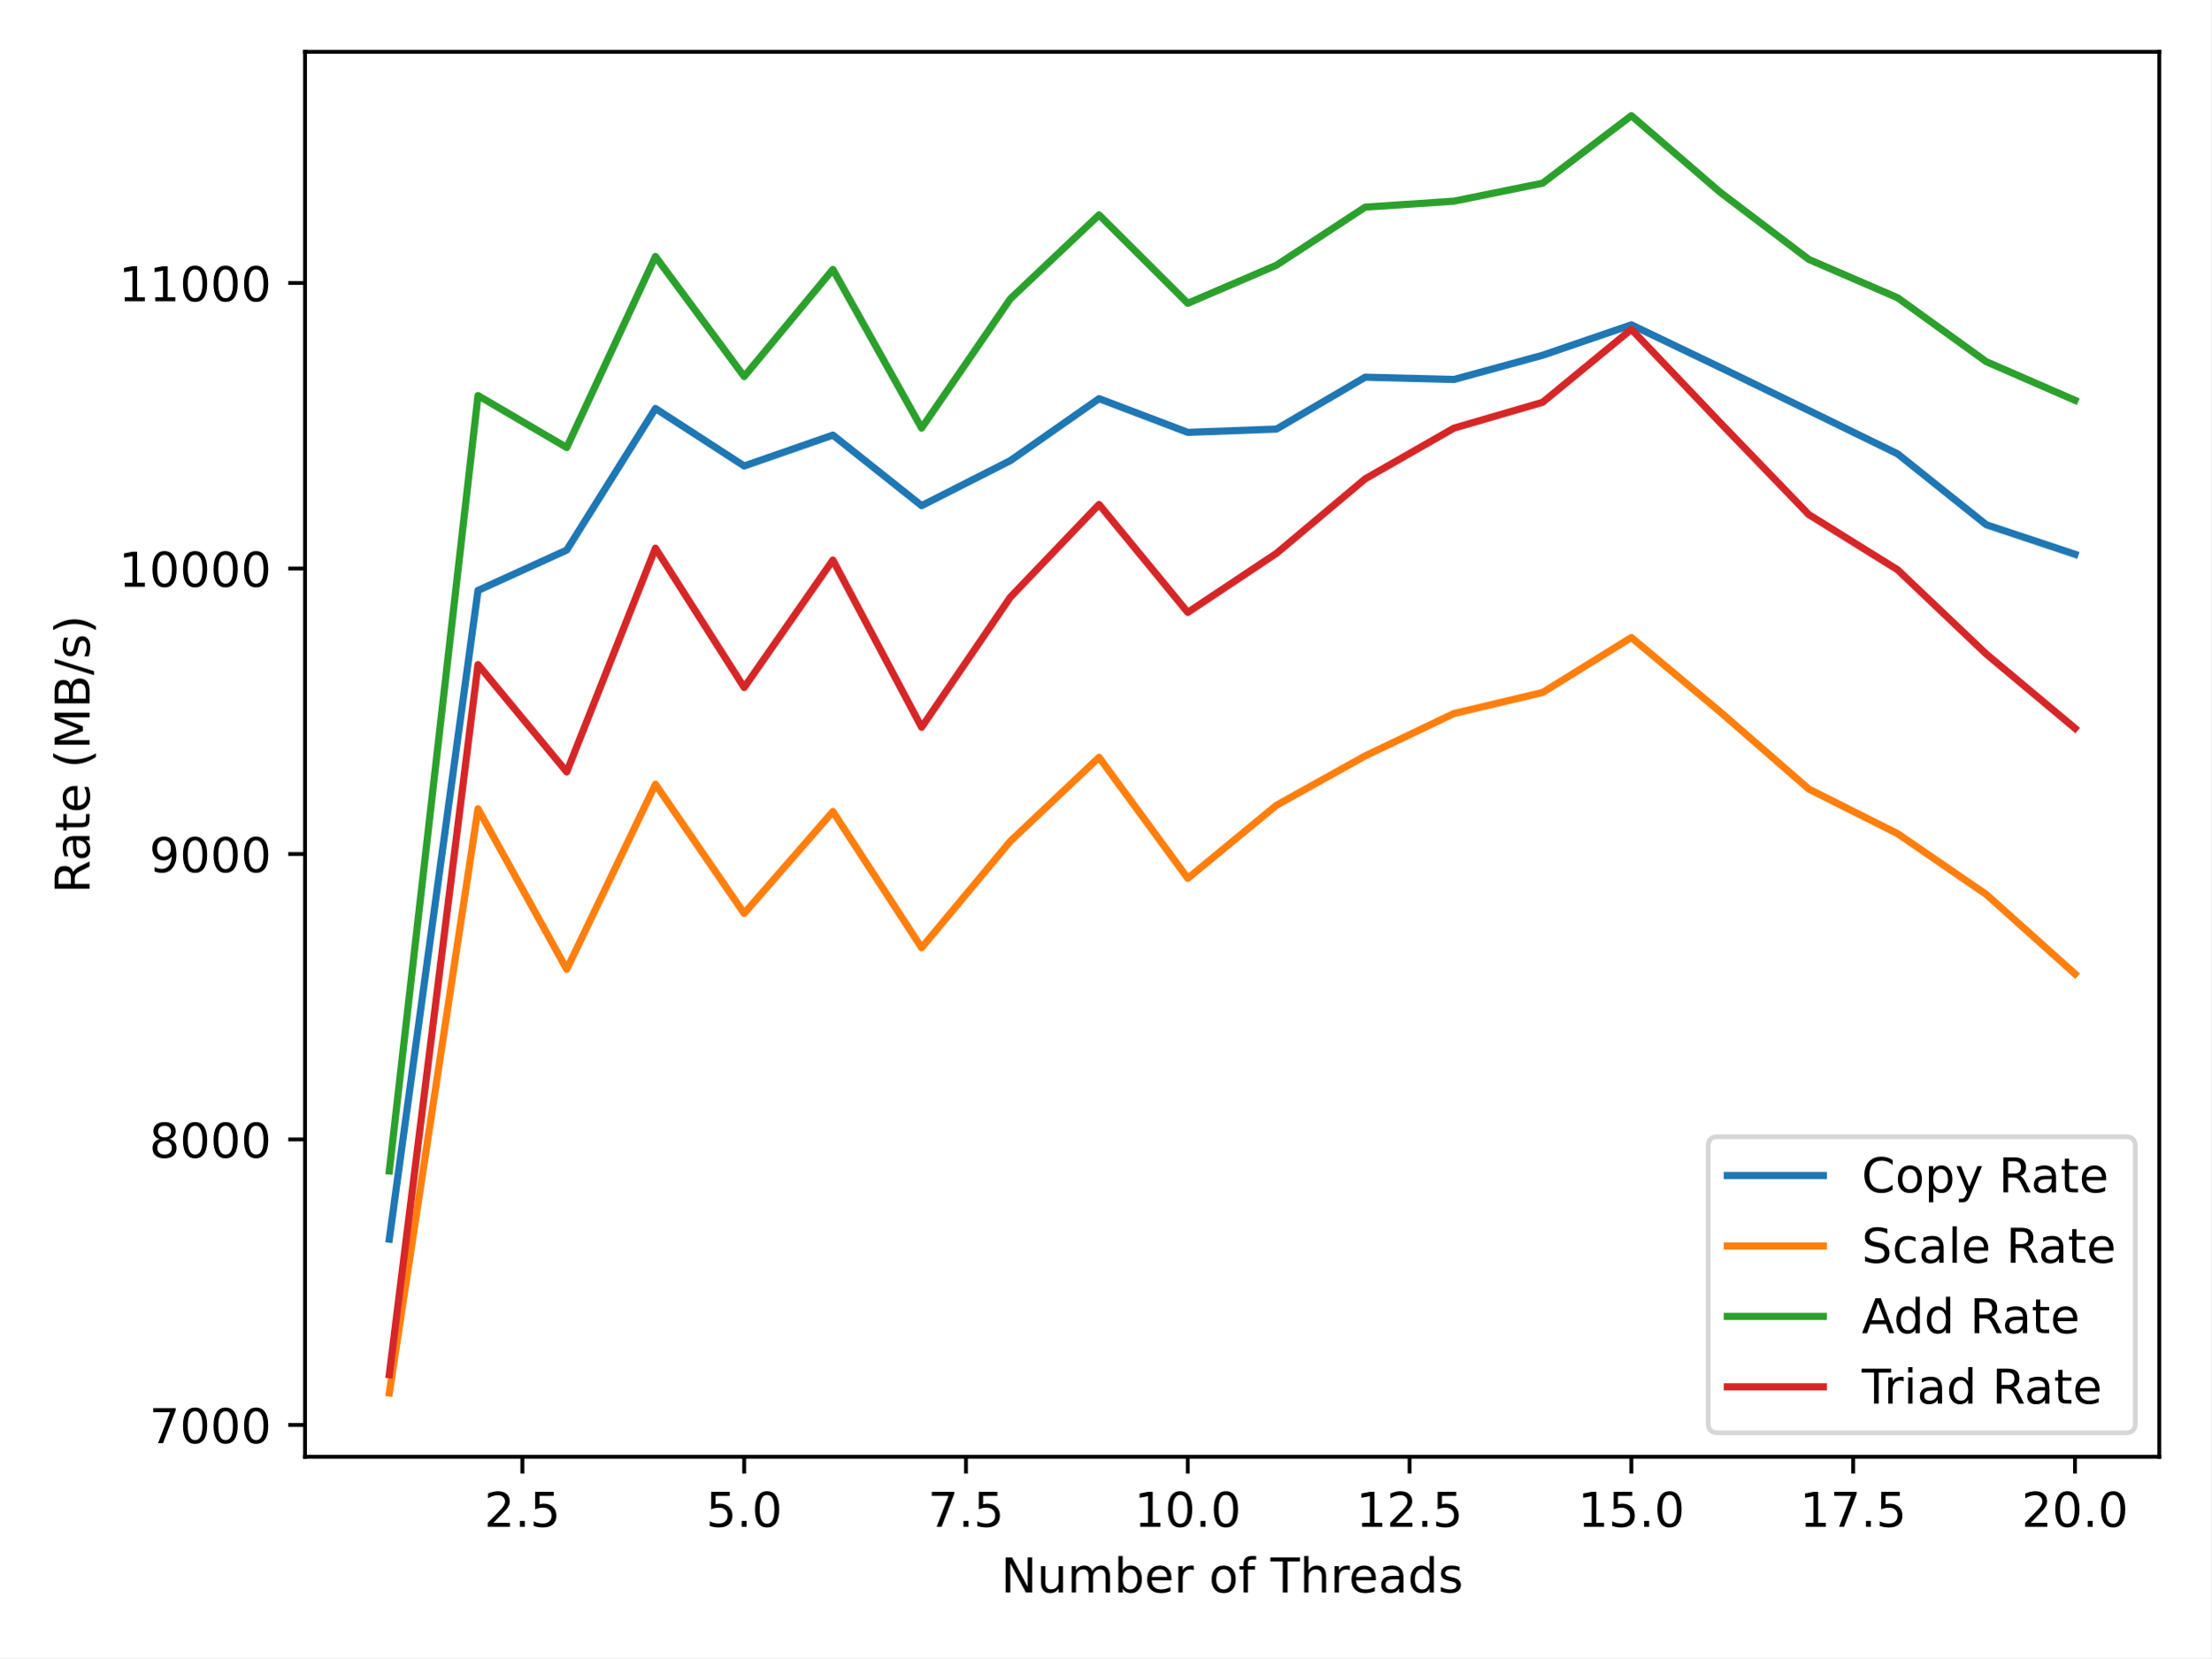
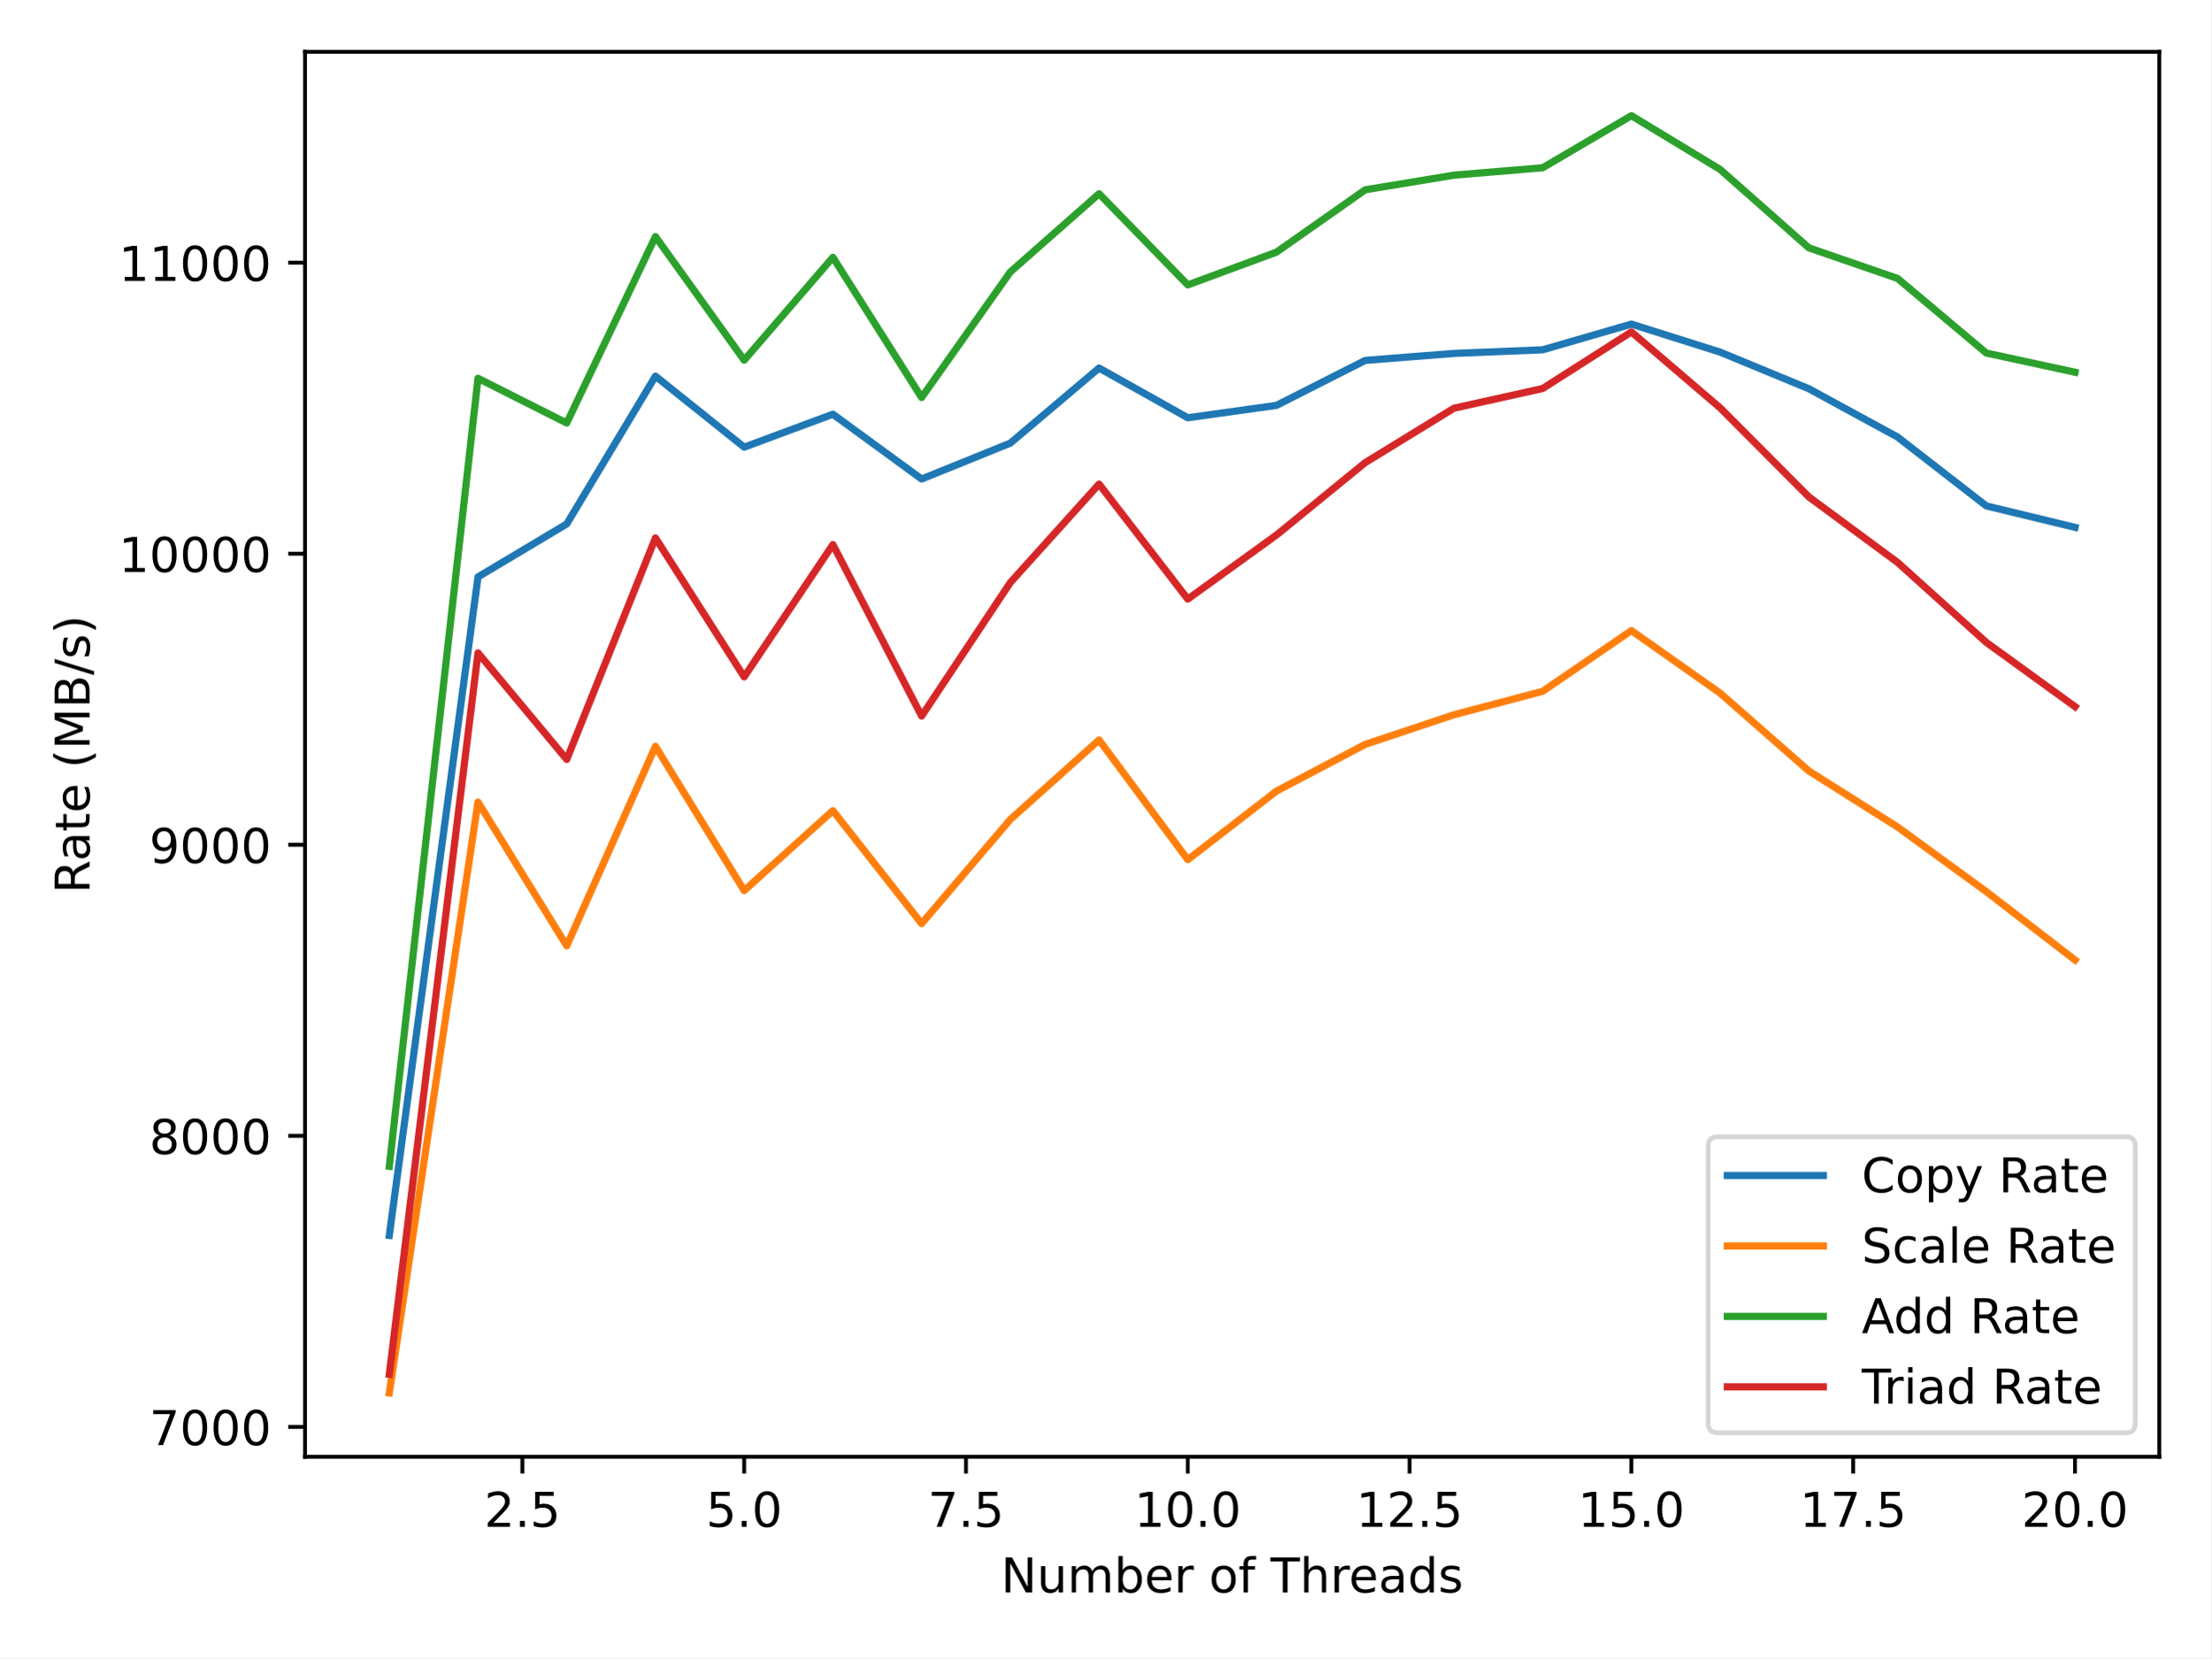
<svg xmlns="http://www.w3.org/2000/svg" xmlns:xlink="http://www.w3.org/1999/xlink" height="345.6pt" version="1.1" viewBox="0 0 460.8 345.6" width="460.8pt">
  <defs>
    <style type="text/css">*{stroke-linecap:butt;stroke-linejoin:round;}</style>
  </defs>
  <g id="figure_1">
    <g id="patch_1">
      <path d="M 0 345.6  L 460.8 345.6  L 460.8 0  L 0 0  z " style="fill:#ffffff;" />
    </g>
    <g id="axes_1">
      <g id="patch_2">
        <path d="M 63.56 303.64  L 450 303.64  L 450 10.8  L 63.56 10.8  z " style="fill:#ffffff;" />
      </g>
      <g id="matplotlib.axis_1">
        <g id="xtick_1">
          <g id="line2d_1">
            <defs>
-               <path d="M 0 0  L 0 3.5  " id="mad6a59828d" style="stroke:#000000;stroke-width:0.8;" />
-             </defs>
-             <g>
-               <use style="stroke:#000000;stroke-width:0.8;" x="108.86" xlink:href="#mad6a59828d" y="303.64" />
+               <path d="M 0 0  L 0 3.5  " id="m41ef3634f9" style="stroke:#000000;stroke-width:0.8;" />
+             </defs>
+             <g>
+               <use style="stroke:#000000;stroke-width:0.8;" x="108.86" xlink:href="#m41ef3634f9" y="303.64" />
            </g>
          </g>
          <g id="text_1">
            <g transform="translate(100.9088 318.2384)scale(0.1 -0.1)">
              <defs>
                <path d="M 19.188 8.297  L 53.609 8.297  L 53.609 0  L 7.328 0  L 7.328 8.297  Q 12.938 14.109 22.625 23.891  Q 32.328 33.688 34.812 36.531  Q 39.547 41.844 41.422 45.531  Q 43.312 49.219 43.312 52.781  Q 43.312 58.594 39.234 62.25  Q 35.156 65.922 28.609 65.922  Q 23.969 65.922 18.812 64.312  Q 13.672 62.703 7.812 59.422  L 7.812 69.391  Q 13.766 71.781 18.938 73  Q 24.125 74.219 28.422 74.219  Q 39.75 74.219 46.484 68.547  Q 53.219 62.891 53.219 53.422  Q 53.219 48.922 51.531 44.891  Q 49.859 40.875 45.406 35.406  Q 44.188 33.984 37.641 27.219  Q 31.109 20.453 19.188 8.297  z " id="DejaVuSans-50" />
                <path d="M 10.688 12.406  L 21 12.406  L 21 0  L 10.688 0  z " id="DejaVuSans-46" />
                <path d="M 10.797 72.906  L 49.516 72.906  L 49.516 64.594  L 19.828 64.594  L 19.828 46.734  Q 21.969 47.469 24.109 47.828  Q 26.266 48.188 28.422 48.188  Q 40.625 48.188 47.75 41.5  Q 54.891 34.812 54.891 23.391  Q 54.891 11.625 47.562 5.094  Q 40.234 -1.422 26.906 -1.422  Q 22.312 -1.422 17.547 -0.641  Q 12.797 0.141 7.719 1.703  L 7.719 11.625  Q 12.109 9.234 16.797 8.062  Q 21.484 6.891 26.703 6.891  Q 35.156 6.891 40.078 11.328  Q 45.016 15.766 45.016 23.391  Q 45.016 31 40.078 35.438  Q 35.156 39.891 26.703 39.891  Q 22.75 39.891 18.812 39.016  Q 14.891 38.141 10.797 36.281  z " id="DejaVuSans-53" />
              </defs>
              <use xlink:href="#DejaVuSans-50" />
              <use x="63.623" xlink:href="#DejaVuSans-46" />
              <use x="95.41" xlink:href="#DejaVuSans-53" />
            </g>
          </g>
        </g>
        <g id="xtick_2">
          <g id="line2d_2">
            <g>
-               <use style="stroke:#000000;stroke-width:0.8;" x="155.085" xlink:href="#mad6a59828d" y="303.64" />
+               <use style="stroke:#000000;stroke-width:0.8;" x="155.085" xlink:href="#m41ef3634f9" y="303.64" />
            </g>
          </g>
          <g id="text_2">
            <g transform="translate(147.1337 318.2384)scale(0.1 -0.1)">
              <defs>
                <path d="M 31.781 66.406  Q 24.172 66.406 20.328 58.906  Q 16.5 51.422 16.5 36.375  Q 16.5 21.391 20.328 13.891  Q 24.172 6.391 31.781 6.391  Q 39.453 6.391 43.281 13.891  Q 47.125 21.391 47.125 36.375  Q 47.125 51.422 43.281 58.906  Q 39.453 66.406 31.781 66.406  z M 31.781 74.219  Q 44.047 74.219 50.516 64.516  Q 56.984 54.828 56.984 36.375  Q 56.984 17.969 50.516 8.266  Q 44.047 -1.422 31.781 -1.422  Q 19.531 -1.422 13.062 8.266  Q 6.594 17.969 6.594 36.375  Q 6.594 54.828 13.062 64.516  Q 19.531 74.219 31.781 74.219  z " id="DejaVuSans-48" />
              </defs>
              <use xlink:href="#DejaVuSans-53" />
              <use x="63.623" xlink:href="#DejaVuSans-46" />
              <use x="95.41" xlink:href="#DejaVuSans-48" />
            </g>
          </g>
        </g>
        <g id="xtick_3">
          <g id="line2d_3">
            <g>
-               <use style="stroke:#000000;stroke-width:0.8;" x="201.31" xlink:href="#mad6a59828d" y="303.64" />
+               <use style="stroke:#000000;stroke-width:0.8;" x="201.31" xlink:href="#m41ef3634f9" y="303.64" />
            </g>
          </g>
          <g id="text_3">
            <g transform="translate(193.3586 318.2384)scale(0.1 -0.1)">
              <defs>
                <path d="M 8.203 72.906  L 55.078 72.906  L 55.078 68.703  L 28.609 0  L 18.312 0  L 43.219 64.594  L 8.203 64.594  z " id="DejaVuSans-55" />
              </defs>
              <use xlink:href="#DejaVuSans-55" />
              <use x="63.623" xlink:href="#DejaVuSans-46" />
              <use x="95.41" xlink:href="#DejaVuSans-53" />
            </g>
          </g>
        </g>
        <g id="xtick_4">
          <g id="line2d_4">
            <g>
-               <use style="stroke:#000000;stroke-width:0.8;" x="247.535" xlink:href="#mad6a59828d" y="303.64" />
+               <use style="stroke:#000000;stroke-width:0.8;" x="247.535" xlink:href="#m41ef3634f9" y="303.64" />
            </g>
          </g>
          <g id="text_4">
            <g transform="translate(236.4022 318.2384)scale(0.1 -0.1)">
              <defs>
                <path d="M 12.406 8.297  L 28.516 8.297  L 28.516 63.922  L 10.984 60.406  L 10.984 69.391  L 28.422 72.906  L 38.281 72.906  L 38.281 8.297  L 54.391 8.297  L 54.391 0  L 12.406 0  z " id="DejaVuSans-49" />
              </defs>
              <use xlink:href="#DejaVuSans-49" />
              <use x="63.623" xlink:href="#DejaVuSans-48" />
              <use x="127.246" xlink:href="#DejaVuSans-46" />
              <use x="159.033" xlink:href="#DejaVuSans-48" />
            </g>
          </g>
        </g>
        <g id="xtick_5">
          <g id="line2d_5">
            <g>
-               <use style="stroke:#000000;stroke-width:0.8;" x="293.76" xlink:href="#mad6a59828d" y="303.64" />
+               <use style="stroke:#000000;stroke-width:0.8;" x="293.76" xlink:href="#m41ef3634f9" y="303.64" />
            </g>
          </g>
          <g id="text_5">
            <g transform="translate(282.6271 318.2384)scale(0.1 -0.1)">
              <use xlink:href="#DejaVuSans-49" />
              <use x="63.623" xlink:href="#DejaVuSans-50" />
              <use x="127.246" xlink:href="#DejaVuSans-46" />
              <use x="159.033" xlink:href="#DejaVuSans-53" />
            </g>
          </g>
        </g>
        <g id="xtick_6">
          <g id="line2d_6">
            <g>
-               <use style="stroke:#000000;stroke-width:0.8;" x="339.985" xlink:href="#mad6a59828d" y="303.64" />
+               <use style="stroke:#000000;stroke-width:0.8;" x="339.985" xlink:href="#m41ef3634f9" y="303.64" />
            </g>
          </g>
          <g id="text_6">
            <g transform="translate(328.852 318.2384)scale(0.1 -0.1)">
              <use xlink:href="#DejaVuSans-49" />
              <use x="63.623" xlink:href="#DejaVuSans-53" />
              <use x="127.246" xlink:href="#DejaVuSans-46" />
              <use x="159.033" xlink:href="#DejaVuSans-48" />
            </g>
          </g>
        </g>
        <g id="xtick_7">
          <g id="line2d_7">
            <g>
-               <use style="stroke:#000000;stroke-width:0.8;" x="386.21" xlink:href="#mad6a59828d" y="303.64" />
+               <use style="stroke:#000000;stroke-width:0.8;" x="386.21" xlink:href="#m41ef3634f9" y="303.64" />
            </g>
          </g>
          <g id="text_7">
            <g transform="translate(375.0769 318.2384)scale(0.1 -0.1)">
              <use xlink:href="#DejaVuSans-49" />
              <use x="63.623" xlink:href="#DejaVuSans-55" />
              <use x="127.246" xlink:href="#DejaVuSans-46" />
              <use x="159.033" xlink:href="#DejaVuSans-53" />
            </g>
          </g>
        </g>
        <g id="xtick_8">
          <g id="line2d_8">
            <g>
-               <use style="stroke:#000000;stroke-width:0.8;" x="432.435" xlink:href="#mad6a59828d" y="303.64" />
+               <use style="stroke:#000000;stroke-width:0.8;" x="432.435" xlink:href="#m41ef3634f9" y="303.64" />
            </g>
          </g>
          <g id="text_8">
            <g transform="translate(421.3017 318.2384)scale(0.1 -0.1)">
              <use xlink:href="#DejaVuSans-50" />
              <use x="63.623" xlink:href="#DejaVuSans-48" />
              <use x="127.246" xlink:href="#DejaVuSans-46" />
              <use x="159.033" xlink:href="#DejaVuSans-48" />
            </g>
          </g>
        </g>
        <g id="text_9">
          <g transform="translate(208.6113 331.9166)scale(0.1 -0.1)">
            <defs>
              <path d="M 9.812 72.906  L 23.094 72.906  L 55.422 11.922  L 55.422 72.906  L 64.984 72.906  L 64.984 0  L 51.703 0  L 19.391 60.984  L 19.391 0  L 9.812 0  z " id="DejaVuSans-78" />
              <path d="M 8.5 21.578  L 8.5 54.688  L 17.484 54.688  L 17.484 21.922  Q 17.484 14.156 20.5 10.266  Q 23.531 6.391 29.594 6.391  Q 36.859 6.391 41.078 11.031  Q 45.312 15.672 45.312 23.688  L 45.312 54.688  L 54.297 54.688  L 54.297 0  L 45.312 0  L 45.312 8.406  Q 42.047 3.422 37.719 1  Q 33.406 -1.422 27.688 -1.422  Q 18.266 -1.422 13.375 4.438  Q 8.5 10.297 8.5 21.578  z M 31.109 56  z " id="DejaVuSans-117" />
              <path d="M 52 44.188  Q 55.375 50.25 60.062 53.125  Q 64.75 56 71.094 56  Q 79.641 56 84.281 50.016  Q 88.922 44.047 88.922 33.016  L 88.922 0  L 79.891 0  L 79.891 32.719  Q 79.891 40.578 77.094 44.375  Q 74.312 48.188 68.609 48.188  Q 61.625 48.188 57.562 43.547  Q 53.516 38.922 53.516 30.906  L 53.516 0  L 44.484 0  L 44.484 32.719  Q 44.484 40.625 41.703 44.406  Q 38.922 48.188 33.109 48.188  Q 26.219 48.188 22.156 43.531  Q 18.109 38.875 18.109 30.906  L 18.109 0  L 9.078 0  L 9.078 54.688  L 18.109 54.688  L 18.109 46.188  Q 21.188 51.219 25.484 53.609  Q 29.781 56 35.688 56  Q 41.656 56 45.828 52.969  Q 50 49.953 52 44.188  z " id="DejaVuSans-109" />
              <path d="M 48.688 27.297  Q 48.688 37.203 44.609 42.844  Q 40.531 48.484 33.406 48.484  Q 26.266 48.484 22.188 42.844  Q 18.109 37.203 18.109 27.297  Q 18.109 17.391 22.188 11.75  Q 26.266 6.109 33.406 6.109  Q 40.531 6.109 44.609 11.75  Q 48.688 17.391 48.688 27.297  z M 18.109 46.391  Q 20.953 51.266 25.266 53.625  Q 29.594 56 35.594 56  Q 45.562 56 51.781 48.094  Q 58.016 40.188 58.016 27.297  Q 58.016 14.406 51.781 6.484  Q 45.562 -1.422 35.594 -1.422  Q 29.594 -1.422 25.266 0.953  Q 20.953 3.328 18.109 8.203  L 18.109 0  L 9.078 0  L 9.078 75.984  L 18.109 75.984  z " id="DejaVuSans-98" />
              <path d="M 56.203 29.594  L 56.203 25.203  L 14.891 25.203  Q 15.484 15.922 20.484 11.062  Q 25.484 6.203 34.422 6.203  Q 39.594 6.203 44.453 7.469  Q 49.312 8.734 54.109 11.281  L 54.109 2.781  Q 49.266 0.734 44.188 -0.344  Q 39.109 -1.422 33.891 -1.422  Q 20.797 -1.422 13.156 6.188  Q 5.516 13.812 5.516 26.812  Q 5.516 40.234 12.766 48.109  Q 20.016 56 32.328 56  Q 43.359 56 49.781 48.891  Q 56.203 41.797 56.203 29.594  z M 47.219 32.234  Q 47.125 39.594 43.094 43.984  Q 39.062 48.391 32.422 48.391  Q 24.906 48.391 20.391 44.141  Q 15.875 39.891 15.188 32.172  z " id="DejaVuSans-101" />
              <path d="M 41.109 46.297  Q 39.594 47.172 37.812 47.578  Q 36.031 48 33.891 48  Q 26.266 48 22.188 43.047  Q 18.109 38.094 18.109 28.812  L 18.109 0  L 9.078 0  L 9.078 54.688  L 18.109 54.688  L 18.109 46.188  Q 20.953 51.172 25.484 53.578  Q 30.031 56 36.531 56  Q 37.453 56 38.578 55.875  Q 39.703 55.766 41.062 55.516  z " id="DejaVuSans-114" />
              <path id="DejaVuSans-32" />
              <path d="M 30.609 48.391  Q 23.391 48.391 19.188 42.75  Q 14.984 37.109 14.984 27.297  Q 14.984 17.484 19.156 11.844  Q 23.344 6.203 30.609 6.203  Q 37.797 6.203 41.984 11.859  Q 46.188 17.531 46.188 27.297  Q 46.188 37.016 41.984 42.703  Q 37.797 48.391 30.609 48.391  z M 30.609 56  Q 42.328 56 49.016 48.375  Q 55.719 40.766 55.719 27.297  Q 55.719 13.875 49.016 6.219  Q 42.328 -1.422 30.609 -1.422  Q 18.844 -1.422 12.172 6.219  Q 5.516 13.875 5.516 27.297  Q 5.516 40.766 12.172 48.375  Q 18.844 56 30.609 56  z " id="DejaVuSans-111" />
              <path d="M 37.109 75.984  L 37.109 68.5  L 28.516 68.5  Q 23.688 68.5 21.797 66.547  Q 19.922 64.594 19.922 59.516  L 19.922 54.688  L 34.719 54.688  L 34.719 47.703  L 19.922 47.703  L 19.922 0  L 10.891 0  L 10.891 47.703  L 2.297 47.703  L 2.297 54.688  L 10.891 54.688  L 10.891 58.5  Q 10.891 67.625 15.141 71.797  Q 19.391 75.984 28.609 75.984  z " id="DejaVuSans-102" />
              <path d="M -0.297 72.906  L 61.375 72.906  L 61.375 64.594  L 35.5 64.594  L 35.5 0  L 25.594 0  L 25.594 64.594  L -0.297 64.594  z " id="DejaVuSans-84" />
              <path d="M 54.891 33.016  L 54.891 0  L 45.906 0  L 45.906 32.719  Q 45.906 40.484 42.875 44.328  Q 39.844 48.188 33.797 48.188  Q 26.516 48.188 22.312 43.547  Q 18.109 38.922 18.109 30.906  L 18.109 0  L 9.078 0  L 9.078 75.984  L 18.109 75.984  L 18.109 46.188  Q 21.344 51.125 25.703 53.562  Q 30.078 56 35.797 56  Q 45.219 56 50.047 50.172  Q 54.891 44.344 54.891 33.016  z " id="DejaVuSans-104" />
              <path d="M 34.281 27.484  Q 23.391 27.484 19.188 25  Q 14.984 22.516 14.984 16.5  Q 14.984 11.719 18.141 8.906  Q 21.297 6.109 26.703 6.109  Q 34.188 6.109 38.703 11.406  Q 43.219 16.703 43.219 25.484  L 43.219 27.484  z M 52.203 31.203  L 52.203 0  L 43.219 0  L 43.219 8.297  Q 40.141 3.328 35.547 0.953  Q 30.953 -1.422 24.312 -1.422  Q 15.922 -1.422 10.953 3.297  Q 6 8.016 6 15.922  Q 6 25.141 12.172 29.828  Q 18.359 34.516 30.609 34.516  L 43.219 34.516  L 43.219 35.406  Q 43.219 41.609 39.141 45  Q 35.062 48.391 27.688 48.391  Q 23 48.391 18.547 47.266  Q 14.109 46.141 10.016 43.891  L 10.016 52.203  Q 14.938 54.109 19.578 55.047  Q 24.219 56 28.609 56  Q 40.484 56 46.344 49.844  Q 52.203 43.703 52.203 31.203  z " id="DejaVuSans-97" />
              <path d="M 45.406 46.391  L 45.406 75.984  L 54.391 75.984  L 54.391 0  L 45.406 0  L 45.406 8.203  Q 42.578 3.328 38.25 0.953  Q 33.938 -1.422 27.875 -1.422  Q 17.969 -1.422 11.734 6.484  Q 5.516 14.406 5.516 27.297  Q 5.516 40.188 11.734 48.094  Q 17.969 56 27.875 56  Q 33.938 56 38.25 53.625  Q 42.578 51.266 45.406 46.391  z M 14.797 27.297  Q 14.797 17.391 18.875 11.75  Q 22.953 6.109 30.078 6.109  Q 37.203 6.109 41.297 11.75  Q 45.406 17.391 45.406 27.297  Q 45.406 37.203 41.297 42.844  Q 37.203 48.484 30.078 48.484  Q 22.953 48.484 18.875 42.844  Q 14.797 37.203 14.797 27.297  z " id="DejaVuSans-100" />
              <path d="M 44.281 53.078  L 44.281 44.578  Q 40.484 46.531 36.375 47.5  Q 32.281 48.484 27.875 48.484  Q 21.188 48.484 17.844 46.438  Q 14.5 44.391 14.5 40.281  Q 14.5 37.156 16.891 35.375  Q 19.281 33.594 26.516 31.984  L 29.594 31.297  Q 39.156 29.25 43.188 25.516  Q 47.219 21.781 47.219 15.094  Q 47.219 7.469 41.188 3.016  Q 35.156 -1.422 24.609 -1.422  Q 20.219 -1.422 15.453 -0.562  Q 10.688 0.297 5.422 2  L 5.422 11.281  Q 10.406 8.688 15.234 7.391  Q 20.062 6.109 24.812 6.109  Q 31.156 6.109 34.562 8.281  Q 37.984 10.453 37.984 14.406  Q 37.984 18.062 35.516 20.016  Q 33.062 21.969 24.703 23.781  L 21.578 24.516  Q 13.234 26.266 9.516 29.906  Q 5.812 33.547 5.812 39.891  Q 5.812 47.609 11.281 51.797  Q 16.75 56 26.812 56  Q 31.781 56 36.172 55.266  Q 40.578 54.547 44.281 53.078  z " id="DejaVuSans-115" />
            </defs>
            <use xlink:href="#DejaVuSans-78" />
            <use x="74.805" xlink:href="#DejaVuSans-117" />
            <use x="138.184" xlink:href="#DejaVuSans-109" />
            <use x="235.596" xlink:href="#DejaVuSans-98" />
            <use x="299.072" xlink:href="#DejaVuSans-101" />
            <use x="360.596" xlink:href="#DejaVuSans-114" />
            <use x="401.709" xlink:href="#DejaVuSans-32" />
            <use x="433.496" xlink:href="#DejaVuSans-111" />
            <use x="494.678" xlink:href="#DejaVuSans-102" />
            <use x="529.883" xlink:href="#DejaVuSans-32" />
            <use x="561.67" xlink:href="#DejaVuSans-84" />
            <use x="622.754" xlink:href="#DejaVuSans-104" />
            <use x="686.133" xlink:href="#DejaVuSans-114" />
            <use x="724.996" xlink:href="#DejaVuSans-101" />
            <use x="786.52" xlink:href="#DejaVuSans-97" />
            <use x="847.799" xlink:href="#DejaVuSans-100" />
            <use x="911.275" xlink:href="#DejaVuSans-115" />
          </g>
        </g>
      </g>
      <g id="matplotlib.axis_2">
        <g id="ytick_1">
          <g id="line2d_9">
            <defs>
-               <path d="M 0 0  L -3.5 0  " id="m2c21bd6773" style="stroke:#000000;stroke-width:0.8;" />
-             </defs>
-             <g>
-               <use style="stroke:#000000;stroke-width:0.8;" x="63.56" xlink:href="#m2c21bd6773" y="297.006" />
+               <path d="M 0 0  L -3.5 0  " id="m6d6c38c1fa" style="stroke:#000000;stroke-width:0.8;" />
+             </defs>
+             <g>
+               <use style="stroke:#000000;stroke-width:0.8;" x="63.56" xlink:href="#m6d6c38c1fa" y="297.409" />
            </g>
          </g>
          <g id="text_10">
-             <g transform="translate(31.11 300.8049)scale(0.1 -0.1)">
+             <g transform="translate(31.11 301.2081)scale(0.1 -0.1)">
              <use xlink:href="#DejaVuSans-55" />
              <use x="63.623" xlink:href="#DejaVuSans-48" />
              <use x="127.246" xlink:href="#DejaVuSans-48" />
              <use x="190.869" xlink:href="#DejaVuSans-48" />
            </g>
          </g>
        </g>
        <g id="ytick_2">
          <g id="line2d_10">
            <g>
-               <use style="stroke:#000000;stroke-width:0.8;" x="63.56" xlink:href="#m2c21bd6773" y="237.5" />
+               <use style="stroke:#000000;stroke-width:0.8;" x="63.56" xlink:href="#m6d6c38c1fa" y="236.742" />
            </g>
          </g>
          <g id="text_11">
-             <g transform="translate(31.11 241.2988)scale(0.1 -0.1)">
+             <g transform="translate(31.11 240.5413)scale(0.1 -0.1)">
              <defs>
                <path d="M 31.781 34.625  Q 24.75 34.625 20.719 30.859  Q 16.703 27.094 16.703 20.516  Q 16.703 13.922 20.719 10.156  Q 24.75 6.391 31.781 6.391  Q 38.812 6.391 42.859 10.172  Q 46.922 13.969 46.922 20.516  Q 46.922 27.094 42.891 30.859  Q 38.875 34.625 31.781 34.625  z M 21.922 38.812  Q 15.578 40.375 12.031 44.719  Q 8.5 49.078 8.5 55.328  Q 8.5 64.062 14.719 69.141  Q 20.953 74.219 31.781 74.219  Q 42.672 74.219 48.875 69.141  Q 55.078 64.062 55.078 55.328  Q 55.078 49.078 51.531 44.719  Q 48 40.375 41.703 38.812  Q 48.828 37.156 52.797 32.312  Q 56.781 27.484 56.781 20.516  Q 56.781 9.906 50.312 4.234  Q 43.844 -1.422 31.781 -1.422  Q 19.734 -1.422 13.25 4.234  Q 6.781 9.906 6.781 20.516  Q 6.781 27.484 10.781 32.312  Q 14.797 37.156 21.922 38.812  z M 18.312 54.391  Q 18.312 48.734 21.844 45.562  Q 25.391 42.391 31.781 42.391  Q 38.141 42.391 41.719 45.562  Q 45.312 48.734 45.312 54.391  Q 45.312 60.062 41.719 63.234  Q 38.141 66.406 31.781 66.406  Q 25.391 66.406 21.844 63.234  Q 18.312 60.062 18.312 54.391  z " id="DejaVuSans-56" />
              </defs>
              <use xlink:href="#DejaVuSans-56" />
              <use x="63.623" xlink:href="#DejaVuSans-48" />
              <use x="127.246" xlink:href="#DejaVuSans-48" />
              <use x="190.869" xlink:href="#DejaVuSans-48" />
            </g>
          </g>
        </g>
        <g id="ytick_3">
          <g id="line2d_11">
            <g>
-               <use style="stroke:#000000;stroke-width:0.8;" x="63.56" xlink:href="#m2c21bd6773" y="177.994" />
+               <use style="stroke:#000000;stroke-width:0.8;" x="63.56" xlink:href="#m6d6c38c1fa" y="176.075" />
            </g>
          </g>
          <g id="text_12">
-             <g transform="translate(31.11 181.7928)scale(0.1 -0.1)">
+             <g transform="translate(31.11 179.8745)scale(0.1 -0.1)">
              <defs>
                <path d="M 10.984 1.516  L 10.984 10.5  Q 14.703 8.734 18.5 7.812  Q 22.312 6.891 25.984 6.891  Q 35.75 6.891 40.891 13.453  Q 46.047 20.016 46.781 33.406  Q 43.953 29.203 39.594 26.953  Q 35.25 24.703 29.984 24.703  Q 19.047 24.703 12.672 31.312  Q 6.297 37.938 6.297 49.422  Q 6.297 60.641 12.938 67.422  Q 19.578 74.219 30.609 74.219  Q 43.266 74.219 49.922 64.516  Q 56.594 54.828 56.594 36.375  Q 56.594 19.141 48.406 8.859  Q 40.234 -1.422 26.422 -1.422  Q 22.703 -1.422 18.891 -0.688  Q 15.094 0.047 10.984 1.516  z M 30.609 32.422  Q 37.25 32.422 41.125 36.953  Q 45.016 41.5 45.016 49.422  Q 45.016 57.281 41.125 61.844  Q 37.25 66.406 30.609 66.406  Q 23.969 66.406 20.094 61.844  Q 16.219 57.281 16.219 49.422  Q 16.219 41.5 20.094 36.953  Q 23.969 32.422 30.609 32.422  z " id="DejaVuSans-57" />
              </defs>
              <use xlink:href="#DejaVuSans-57" />
              <use x="63.623" xlink:href="#DejaVuSans-48" />
              <use x="127.246" xlink:href="#DejaVuSans-48" />
              <use x="190.869" xlink:href="#DejaVuSans-48" />
            </g>
          </g>
        </g>
        <g id="ytick_4">
          <g id="line2d_12">
            <g>
-               <use style="stroke:#000000;stroke-width:0.8;" x="63.56" xlink:href="#m2c21bd6773" y="118.488" />
+               <use style="stroke:#000000;stroke-width:0.8;" x="63.56" xlink:href="#m6d6c38c1fa" y="115.408" />
            </g>
          </g>
          <g id="text_13">
-             <g transform="translate(24.7475 122.2867)scale(0.1 -0.1)">
+             <g transform="translate(24.7475 119.2076)scale(0.1 -0.1)">
              <use xlink:href="#DejaVuSans-49" />
              <use x="63.623" xlink:href="#DejaVuSans-48" />
              <use x="127.246" xlink:href="#DejaVuSans-48" />
              <use x="190.869" xlink:href="#DejaVuSans-48" />
              <use x="254.492" xlink:href="#DejaVuSans-48" />
            </g>
          </g>
        </g>
        <g id="ytick_5">
          <g id="line2d_13">
            <g>
-               <use style="stroke:#000000;stroke-width:0.8;" x="63.56" xlink:href="#m2c21bd6773" y="58.981" />
+               <use style="stroke:#000000;stroke-width:0.8;" x="63.56" xlink:href="#m6d6c38c1fa" y="54.742" />
            </g>
          </g>
          <g id="text_14">
-             <g transform="translate(24.7475 62.78068)scale(0.1 -0.1)">
+             <g transform="translate(24.7475 58.54081)scale(0.1 -0.1)">
              <use xlink:href="#DejaVuSans-49" />
              <use x="63.623" xlink:href="#DejaVuSans-49" />
              <use x="127.246" xlink:href="#DejaVuSans-48" />
              <use x="190.869" xlink:href="#DejaVuSans-48" />
              <use x="254.492" xlink:href="#DejaVuSans-48" />
            </g>
          </g>
        </g>
        <g id="text_15">
          <g transform="translate(18.66781 186.2067)rotate(-90)scale(0.1 -0.1)">
            <defs>
              <path d="M 44.391 34.188  Q 47.562 33.109 50.562 29.594  Q 53.562 26.078 56.594 19.922  L 66.609 0  L 56 0  L 46.688 18.703  Q 43.062 26.031 39.672 28.422  Q 36.281 30.812 30.422 30.812  L 19.672 30.812  L 19.672 0  L 9.812 0  L 9.812 72.906  L 32.078 72.906  Q 44.578 72.906 50.734 67.672  Q 56.891 62.453 56.891 51.906  Q 56.891 45.016 53.688 40.469  Q 50.484 35.938 44.391 34.188  z M 19.672 64.797  L 19.672 38.922  L 32.078 38.922  Q 39.203 38.922 42.844 42.219  Q 46.484 45.516 46.484 51.906  Q 46.484 58.297 42.844 61.547  Q 39.203 64.797 32.078 64.797  z " id="DejaVuSans-82" />
              <path d="M 18.312 70.219  L 18.312 54.688  L 36.812 54.688  L 36.812 47.703  L 18.312 47.703  L 18.312 18.016  Q 18.312 11.328 20.141 9.422  Q 21.969 7.516 27.594 7.516  L 36.812 7.516  L 36.812 0  L 27.594 0  Q 17.188 0 13.234 3.875  Q 9.281 7.766 9.281 18.016  L 9.281 47.703  L 2.688 47.703  L 2.688 54.688  L 9.281 54.688  L 9.281 70.219  z " id="DejaVuSans-116" />
              <path d="M 31 75.875  Q 24.469 64.656 21.281 53.656  Q 18.109 42.672 18.109 31.391  Q 18.109 20.125 21.312 9.062  Q 24.516 -2 31 -13.188  L 23.188 -13.188  Q 15.875 -1.703 12.234 9.375  Q 8.594 20.453 8.594 31.391  Q 8.594 42.281 12.203 53.312  Q 15.828 64.359 23.188 75.875  z " id="DejaVuSans-40" />
              <path d="M 9.812 72.906  L 24.516 72.906  L 43.109 23.297  L 61.812 72.906  L 76.516 72.906  L 76.516 0  L 66.891 0  L 66.891 64.016  L 48.094 14.016  L 38.188 14.016  L 19.391 64.016  L 19.391 0  L 9.812 0  z " id="DejaVuSans-77" />
              <path d="M 19.672 34.812  L 19.672 8.109  L 35.5 8.109  Q 43.453 8.109 47.281 11.406  Q 51.125 14.703 51.125 21.484  Q 51.125 28.328 47.281 31.562  Q 43.453 34.812 35.5 34.812  z M 19.672 64.797  L 19.672 42.828  L 34.281 42.828  Q 41.5 42.828 45.031 45.531  Q 48.578 48.25 48.578 53.812  Q 48.578 59.328 45.031 62.062  Q 41.5 64.797 34.281 64.797  z M 9.812 72.906  L 35.016 72.906  Q 46.297 72.906 52.391 68.219  Q 58.5 63.531 58.5 54.891  Q 58.5 48.188 55.375 44.234  Q 52.25 40.281 46.188 39.312  Q 53.469 37.75 57.5 32.781  Q 61.531 27.828 61.531 20.406  Q 61.531 10.641 54.891 5.312  Q 48.25 0 35.984 0  L 9.812 0  z " id="DejaVuSans-66" />
              <path d="M 25.391 72.906  L 33.688 72.906  L 8.297 -9.281  L 0 -9.281  z " id="DejaVuSans-47" />
              <path d="M 8.016 75.875  L 15.828 75.875  Q 23.141 64.359 26.781 53.312  Q 30.422 42.281 30.422 31.391  Q 30.422 20.453 26.781 9.375  Q 23.141 -1.703 15.828 -13.188  L 8.016 -13.188  Q 14.5 -2 17.703 9.062  Q 20.906 20.125 20.906 31.391  Q 20.906 42.672 17.703 53.656  Q 14.5 64.656 8.016 75.875  z " id="DejaVuSans-41" />
            </defs>
            <use xlink:href="#DejaVuSans-82" />
            <use x="67.232" xlink:href="#DejaVuSans-97" />
            <use x="128.512" xlink:href="#DejaVuSans-116" />
            <use x="167.721" xlink:href="#DejaVuSans-101" />
            <use x="229.244" xlink:href="#DejaVuSans-32" />
            <use x="261.031" xlink:href="#DejaVuSans-40" />
            <use x="300.045" xlink:href="#DejaVuSans-77" />
            <use x="386.324" xlink:href="#DejaVuSans-66" />
            <use x="454.928" xlink:href="#DejaVuSans-47" />
            <use x="488.619" xlink:href="#DejaVuSans-115" />
            <use x="540.719" xlink:href="#DejaVuSans-41" />
          </g>
        </g>
      </g>
      <g id="line2d_14">
-         <path clip-path="url(#p2787444859)" d="M 81.125 258.279  L 99.615 123.064  L 118.105 114.649  L 136.595 85.14  L 155.085 97.119  L 173.575 90.686  L 192.065 105.39  L 210.555 96.006  L 229.045 83.087  L 247.535 90.115  L 266.025 89.425  L 284.515 78.613  L 303.005 79.095  L 321.495 74.036  L 339.985 67.705  L 358.475 76.565  L 376.965 85.557  L 395.455 94.584  L 413.945 109.371  L 432.435 115.524  " style="fill:none;stroke:#1f77b4;stroke-linecap:square;stroke-width:1.5;" />
+         <path clip-path="url(#p99e31aa419)" d="M 81.125 257.508  L 99.615 120.244  L 118.105 109.208  L 136.595 78.396  L 155.085 93.198  L 173.575 86.331  L 192.065 99.835  L 210.555 92.355  L 229.045 76.709  L 247.535 87.071  L 266.025 84.487  L 284.515 75.114  L 303.005 73.658  L 321.495 72.905  L 339.985 67.548  L 358.475 73.385  L 376.965 81.022  L 395.455 91.087  L 413.945 105.441  L 432.435 109.912  " style="fill:none;stroke:#1f77b4;stroke-linecap:square;stroke-width:1.5;" />
      </g>
      <g id="line2d_15">
-         <path clip-path="url(#p2787444859)" d="M 81.125 290.329  L 99.615 168.586  L 118.105 202.034  L 136.595 163.468  L 155.085 190.383  L 173.575 169.151  L 192.065 197.541  L 210.555 175.34  L 229.045 157.851  L 247.535 183.069  L 266.025 167.842  L 284.515 157.547  L 303.005 148.717  L 321.495 144.331  L 339.985 132.876  L 358.475 148.365  L 376.965 164.462  L 395.455 173.751  L 413.945 186.426  L 432.435 202.986  " style="fill:none;stroke:#ff7f0e;stroke-linecap:square;stroke-width:1.5;" />
+         <path clip-path="url(#p99e31aa419)" d="M 81.125 290.329  L 99.615 167.181  L 118.105 197.139  L 136.595 155.558  L 155.085 185.624  L 173.575 168.965  L 192.065 192.504  L 210.555 170.797  L 229.045 154.229  L 247.535 179.181  L 266.025 164.882  L 284.515 155.151  L 303.005 148.975  L 321.495 144.086  L 339.985 131.431  L 358.475 144.462  L 376.965 160.696  L 395.455 172.369  L 413.945 185.837  L 432.435 200.093  " style="fill:none;stroke:#ff7f0e;stroke-linecap:square;stroke-width:1.5;" />
      </g>
      <g id="line2d_16">
-         <path clip-path="url(#p2787444859)" d="M 81.125 244.069  L 99.615 82.445  L 118.105 93.275  L 136.595 53.459  L 155.085 78.476  L 173.575 56.155  L 192.065 89.222  L 210.555 62.284  L 229.045 44.789  L 247.535 63.212  L 266.025 55.274  L 284.515 43.171  L 303.005 41.927  L 321.495 38.172  L 339.985 24.111  L 358.475 40.059  L 376.965 54.066  L 395.455 62.052  L 413.945 75.381  L 432.435 83.432  " style="fill:none;stroke:#2ca02c;stroke-linecap:square;stroke-width:1.5;" />
+         <path clip-path="url(#p99e31aa419)" d="M 81.125 243.1  L 99.615 78.845  L 118.105 88.169  L 136.595 49.306  L 155.085 75.071  L 173.575 53.631  L 192.065 82.849  L 210.555 56.677  L 229.045 40.376  L 247.535 59.377  L 266.025 52.552  L 284.515 39.557  L 303.005 36.505  L 321.495 34.964  L 339.985 24.111  L 358.475 35.31  L 376.965 51.648  L 395.455 58.03  L 413.945 73.579  L 432.435 77.577  " style="fill:none;stroke:#2ca02c;stroke-linecap:square;stroke-width:1.5;" />
      </g>
      <g id="line2d_17">
-         <path clip-path="url(#p2787444859)" d="M 81.125 286.533  L 99.615 138.523  L 118.105 160.892  L 136.595 114.251  L 155.085 143.296  L 173.575 116.732  L 192.065 151.585  L 210.555 124.474  L 229.045 105.14  L 247.535 127.634  L 266.025 115.334  L 284.515 99.797  L 303.005 89.234  L 321.495 83.843  L 339.985 68.639  L 358.475 88.074  L 376.965 107.253  L 395.455 118.749  L 413.945 136.321  L 432.435 151.793  " style="fill:none;stroke:#d62728;stroke-linecap:square;stroke-width:1.5;" />
+         <path clip-path="url(#p99e31aa419)" d="M 81.125 286.452  L 99.615 136.078  L 118.105 158.288  L 136.595 112.114  L 155.085 141.083  L 173.575 113.503  L 192.065 149.248  L 210.555 121.421  L 229.045 100.897  L 247.535 124.866  L 266.025 111.508  L 284.515 96.42  L 303.005 85.081  L 321.495 80.974  L 339.985 69.18  L 358.475 85.002  L 376.965 103.566  L 395.455 117.216  L 413.945 133.888  L 432.435 147.283  " style="fill:none;stroke:#d62728;stroke-linecap:square;stroke-width:1.5;" />
      </g>
      <g id="patch_3">
        <path d="M 63.56 303.64  L 63.56 10.8  " style="fill:none;stroke:#000000;stroke-linecap:square;stroke-linejoin:miter;stroke-width:0.8;" />
      </g>
      <g id="patch_4">
        <path d="M 450 303.64  L 450 10.8  " style="fill:none;stroke:#000000;stroke-linecap:square;stroke-linejoin:miter;stroke-width:0.8;" />
      </g>
      <g id="patch_5">
        <path d="M 63.56 303.64  L 450 303.64  " style="fill:none;stroke:#000000;stroke-linecap:square;stroke-linejoin:miter;stroke-width:0.8;" />
      </g>
      <g id="patch_6">
        <path d="M 63.56 10.8  L 450 10.8  " style="fill:none;stroke:#000000;stroke-linecap:square;stroke-linejoin:miter;stroke-width:0.8;" />
      </g>
      <g id="legend_1">
        <g id="patch_7">
          <path d="M 357.991 298.64  L 443 298.64  Q 445 298.64 445 296.64  L 445 238.928  Q 445 236.928 443 236.928  L 357.991 236.928  Q 355.991 236.928 355.991 238.928  L 355.991 296.64  Q 355.991 298.64 357.991 298.64  z " style="fill:#ffffff;opacity:0.8;stroke:#cccccc;stroke-linejoin:miter;" />
        </g>
        <g id="line2d_18">
          <path d="M 359.991 245.026  L 379.991 245.026  " style="fill:none;stroke:#1f77b4;stroke-linecap:square;stroke-width:1.5;" />
        </g>
        <g id="line2d_19" />
        <g id="text_16">
          <g transform="translate(387.9906 248.5259)scale(0.1 -0.1)">
            <defs>
              <path d="M 64.406 67.281  L 64.406 56.891  Q 59.422 61.531 53.781 63.812  Q 48.141 66.109 41.797 66.109  Q 29.297 66.109 22.656 58.469  Q 16.016 50.828 16.016 36.375  Q 16.016 21.969 22.656 14.328  Q 29.297 6.688 41.797 6.688  Q 48.141 6.688 53.781 8.984  Q 59.422 11.281 64.406 15.922  L 64.406 5.609  Q 59.234 2.094 53.438 0.328  Q 47.656 -1.422 41.219 -1.422  Q 24.656 -1.422 15.125 8.703  Q 5.609 18.844 5.609 36.375  Q 5.609 53.953 15.125 64.078  Q 24.656 74.219 41.219 74.219  Q 47.75 74.219 53.531 72.484  Q 59.328 70.75 64.406 67.281  z " id="DejaVuSans-67" />
              <path d="M 18.109 8.203  L 18.109 -20.797  L 9.078 -20.797  L 9.078 54.688  L 18.109 54.688  L 18.109 46.391  Q 20.953 51.266 25.266 53.625  Q 29.594 56 35.594 56  Q 45.562 56 51.781 48.094  Q 58.016 40.188 58.016 27.297  Q 58.016 14.406 51.781 6.484  Q 45.562 -1.422 35.594 -1.422  Q 29.594 -1.422 25.266 0.953  Q 20.953 3.328 18.109 8.203  z M 48.688 27.297  Q 48.688 37.203 44.609 42.844  Q 40.531 48.484 33.406 48.484  Q 26.266 48.484 22.188 42.844  Q 18.109 37.203 18.109 27.297  Q 18.109 17.391 22.188 11.75  Q 26.266 6.109 33.406 6.109  Q 40.531 6.109 44.609 11.75  Q 48.688 17.391 48.688 27.297  z " id="DejaVuSans-112" />
              <path d="M 32.172 -5.078  Q 28.375 -14.844 24.75 -17.812  Q 21.141 -20.797 15.094 -20.797  L 7.906 -20.797  L 7.906 -13.281  L 13.188 -13.281  Q 16.891 -13.281 18.938 -11.516  Q 21 -9.766 23.484 -3.219  L 25.094 0.875  L 2.984 54.688  L 12.5 54.688  L 29.594 11.922  L 46.688 54.688  L 56.203 54.688  z " id="DejaVuSans-121" />
            </defs>
            <use xlink:href="#DejaVuSans-67" />
            <use x="69.824" xlink:href="#DejaVuSans-111" />
            <use x="131.006" xlink:href="#DejaVuSans-112" />
            <use x="194.482" xlink:href="#DejaVuSans-121" />
            <use x="253.662" xlink:href="#DejaVuSans-32" />
            <use x="285.449" xlink:href="#DejaVuSans-82" />
            <use x="352.682" xlink:href="#DejaVuSans-97" />
            <use x="413.961" xlink:href="#DejaVuSans-116" />
            <use x="453.17" xlink:href="#DejaVuSans-101" />
          </g>
        </g>
        <g id="line2d_20">
          <path d="M 359.991 259.704  L 379.991 259.704  " style="fill:none;stroke:#ff7f0e;stroke-linecap:square;stroke-width:1.5;" />
        </g>
        <g id="line2d_21" />
        <g id="text_17">
          <g transform="translate(387.9906 263.2041)scale(0.1 -0.1)">
            <defs>
              <path d="M 53.516 70.516  L 53.516 60.891  Q 47.906 63.578 42.922 64.891  Q 37.938 66.219 33.297 66.219  Q 25.25 66.219 20.875 63.094  Q 16.5 59.969 16.5 54.203  Q 16.5 49.359 19.406 46.891  Q 22.312 44.438 30.422 42.922  L 36.375 41.703  Q 47.406 39.594 52.656 34.297  Q 57.906 29 57.906 20.125  Q 57.906 9.516 50.797 4.047  Q 43.703 -1.422 29.984 -1.422  Q 24.812 -1.422 18.969 -0.25  Q 13.141 0.922 6.891 3.219  L 6.891 13.375  Q 12.891 10.016 18.656 8.297  Q 24.422 6.594 29.984 6.594  Q 38.422 6.594 43.016 9.906  Q 47.609 13.234 47.609 19.391  Q 47.609 24.75 44.312 27.781  Q 41.016 30.812 33.5 32.328  L 27.484 33.5  Q 16.453 35.688 11.516 40.375  Q 6.594 45.062 6.594 53.422  Q 6.594 63.094 13.406 68.656  Q 20.219 74.219 32.172 74.219  Q 37.312 74.219 42.625 73.281  Q 47.953 72.359 53.516 70.516  z " id="DejaVuSans-83" />
              <path d="M 48.781 52.594  L 48.781 44.188  Q 44.969 46.297 41.141 47.344  Q 37.312 48.391 33.406 48.391  Q 24.656 48.391 19.812 42.844  Q 14.984 37.312 14.984 27.297  Q 14.984 17.281 19.812 11.734  Q 24.656 6.203 33.406 6.203  Q 37.312 6.203 41.141 7.25  Q 44.969 8.297 48.781 10.406  L 48.781 2.094  Q 45.016 0.344 40.984 -0.531  Q 36.969 -1.422 32.422 -1.422  Q 20.062 -1.422 12.781 6.344  Q 5.516 14.109 5.516 27.297  Q 5.516 40.672 12.859 48.328  Q 20.219 56 33.016 56  Q 37.156 56 41.109 55.141  Q 45.062 54.297 48.781 52.594  z " id="DejaVuSans-99" />
              <path d="M 9.422 75.984  L 18.406 75.984  L 18.406 0  L 9.422 0  z " id="DejaVuSans-108" />
            </defs>
            <use xlink:href="#DejaVuSans-83" />
            <use x="63.477" xlink:href="#DejaVuSans-99" />
            <use x="118.457" xlink:href="#DejaVuSans-97" />
            <use x="179.736" xlink:href="#DejaVuSans-108" />
            <use x="207.52" xlink:href="#DejaVuSans-101" />
            <use x="269.043" xlink:href="#DejaVuSans-32" />
            <use x="300.83" xlink:href="#DejaVuSans-82" />
            <use x="368.062" xlink:href="#DejaVuSans-97" />
            <use x="429.342" xlink:href="#DejaVuSans-116" />
            <use x="468.551" xlink:href="#DejaVuSans-101" />
          </g>
        </g>
        <g id="line2d_22">
          <path d="M 359.991 274.382  L 379.991 274.382  " style="fill:none;stroke:#2ca02c;stroke-linecap:square;stroke-width:1.5;" />
        </g>
        <g id="line2d_23" />
        <g id="text_18">
          <g transform="translate(387.9906 277.8822)scale(0.1 -0.1)">
            <defs>
              <path d="M 34.188 63.188  L 20.797 26.906  L 47.609 26.906  z M 28.609 72.906  L 39.797 72.906  L 67.578 0  L 57.328 0  L 50.688 18.703  L 17.828 18.703  L 11.188 0  L 0.781 0  z " id="DejaVuSans-65" />
            </defs>
            <use xlink:href="#DejaVuSans-65" />
            <use x="66.658" xlink:href="#DejaVuSans-100" />
            <use x="130.135" xlink:href="#DejaVuSans-100" />
            <use x="193.611" xlink:href="#DejaVuSans-32" />
            <use x="225.398" xlink:href="#DejaVuSans-82" />
            <use x="292.631" xlink:href="#DejaVuSans-97" />
            <use x="353.91" xlink:href="#DejaVuSans-116" />
            <use x="393.119" xlink:href="#DejaVuSans-101" />
          </g>
        </g>
        <g id="line2d_24">
          <path d="M 359.991 289.06  L 379.991 289.06  " style="fill:none;stroke:#d62728;stroke-linecap:square;stroke-width:1.5;" />
        </g>
        <g id="line2d_25" />
        <g id="text_19">
          <g transform="translate(387.9906 292.5603)scale(0.1 -0.1)">
            <defs>
              <path d="M 9.422 54.688  L 18.406 54.688  L 18.406 0  L 9.422 0  z M 9.422 75.984  L 18.406 75.984  L 18.406 64.594  L 9.422 64.594  z " id="DejaVuSans-105" />
            </defs>
            <use xlink:href="#DejaVuSans-84" />
            <use x="46.334" xlink:href="#DejaVuSans-114" />
            <use x="87.447" xlink:href="#DejaVuSans-105" />
            <use x="115.23" xlink:href="#DejaVuSans-97" />
            <use x="176.51" xlink:href="#DejaVuSans-100" />
            <use x="239.986" xlink:href="#DejaVuSans-32" />
            <use x="271.773" xlink:href="#DejaVuSans-82" />
            <use x="339.006" xlink:href="#DejaVuSans-97" />
            <use x="400.285" xlink:href="#DejaVuSans-116" />
            <use x="439.494" xlink:href="#DejaVuSans-101" />
          </g>
        </g>
      </g>
    </g>
  </g>
  <defs>
-     <clipPath id="p2787444859">
+     <clipPath id="p99e31aa419">
      <rect height="292.84" width="386.44" x="63.56" y="10.8" />
    </clipPath>
  </defs>
</svg>
